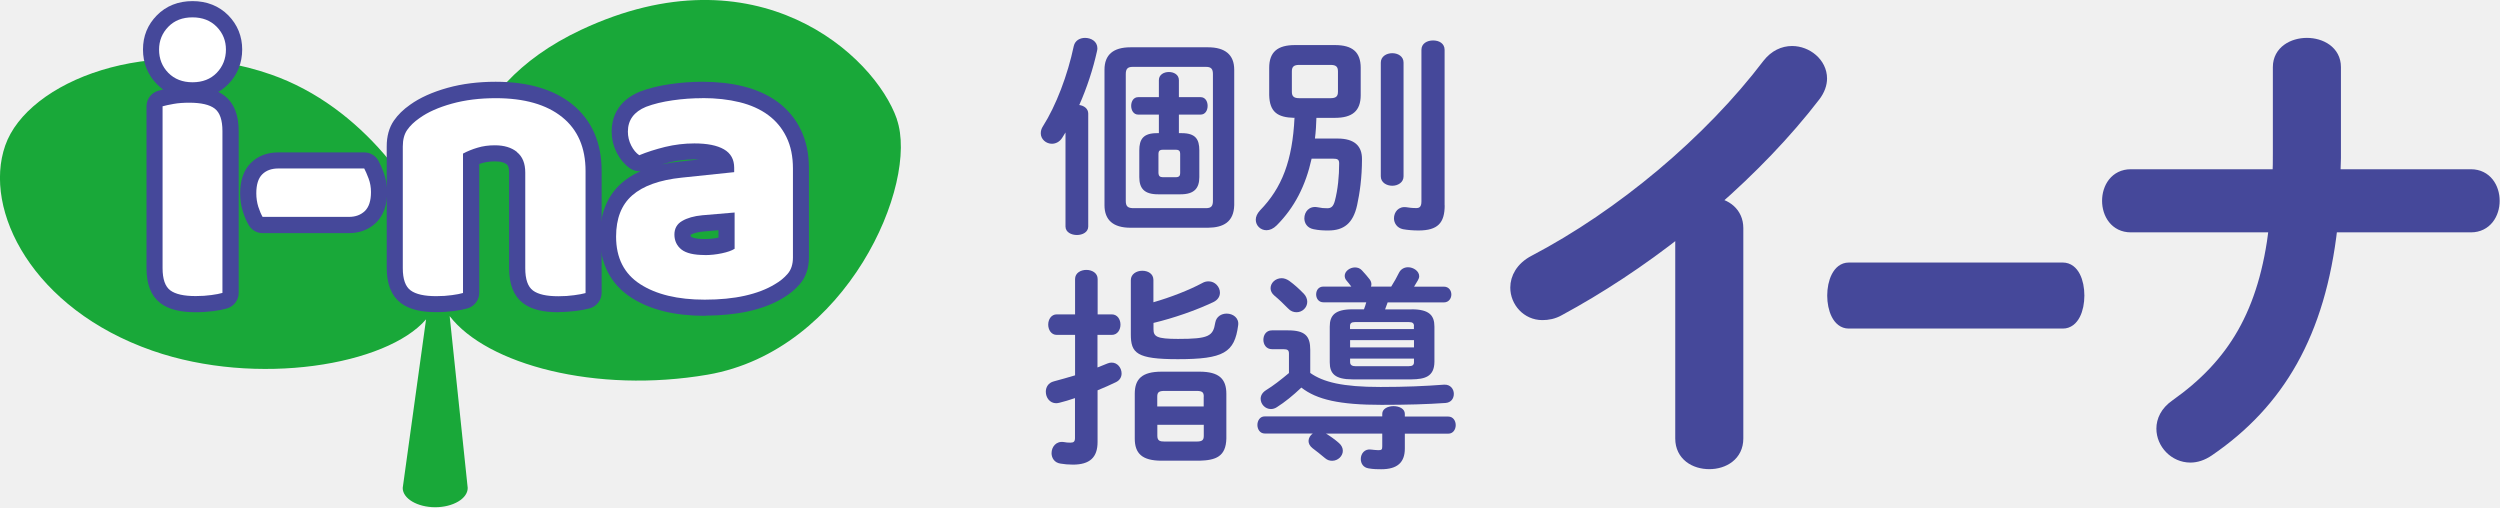
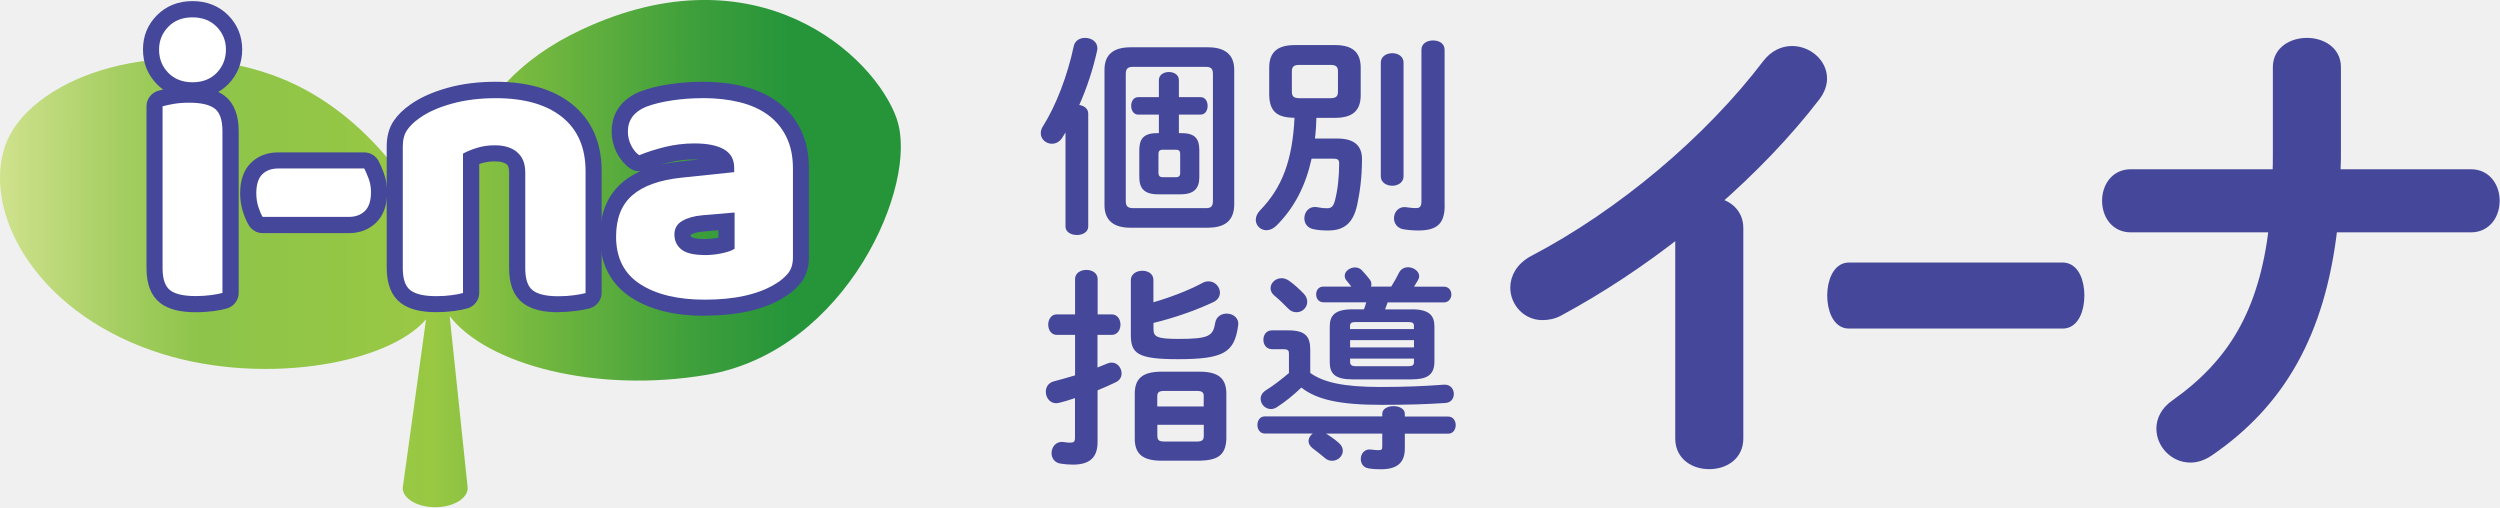
<svg xmlns="http://www.w3.org/2000/svg" id="_レイヤー_1" data-name="レイヤー 1" viewBox="0 0 292.33 59.31">
  <defs>
    <style>
      .cls-1 {
        stroke: #45489a;
        stroke-linecap: round;
        stroke-linejoin: round;
        stroke-width: 1.32px;
      }

      .cls-1, .cls-2 {
        fill: #45489a;
      }

      .cls-3 {
-         fill: #ffffff;
+         fill: #fff;
      }

      .cls-4 {
        fill: url(#_ピーマン_2);
      }
    </style>
    <linearGradient id="_ピーマン_2" data-name="ピーマン 2" x1="95.38" y1="29.65" x2="-64.31" y2="29.65" gradientUnits="userSpaceOnUse">
-       <stop offset=".02" stop-color="#19a839" />
-       <stop offset=".09" stop-color="#19a839" />
-       <stop offset=".22" stop-color="#19a839" />
-       <stop offset=".28" stop-color="#19a839" />
-       <stop offset=".45" stop-color="#19a839" />
-       <stop offset=".51" stop-color="#19a839" />
-       <stop offset=".62" stop-color="#19a839" />
-       <stop offset=".64" stop-color="#19a839" />
-       <stop offset=".68" stop-color="#19a839" />
-       <stop offset=".72" stop-color="#19a839" />
-       <stop offset=".76" stop-color="#19a839" />
-       <stop offset=".81" stop-color="#19a839" />
-       <stop offset=".85" stop-color="#19a839" />
-       <stop offset=".91" stop-color="#19a839" />
-       <stop offset=".98" stop-color="#19a839" />
+       <stop offset=".02" stop-color="#26953a" />
+       <stop offset=".09" stop-color="#3e9f3b" />
+       <stop offset=".22" stop-color="#7bbb40" />
+       <stop offset=".28" stop-color="#99c843" />
+       <stop offset=".45" stop-color="#8dc44a" />
+       <stop offset=".51" stop-color="#a5ce62" />
+       <stop offset=".62" stop-color="#dbe798" />
+       <stop offset=".64" stop-color="#c1db8a" />
+       <stop offset=".68" stop-color="#98c875" />
+       <stop offset=".72" stop-color="#75b863" />
+       <stop offset=".76" stop-color="#58ab54" />
+       <stop offset=".81" stop-color="#42a148" />
+       <stop offset=".85" stop-color="#329a40" />
+       <stop offset=".91" stop-color="#28963b" />
+       <stop offset=".98" stop-color="#26953a" />
    </linearGradient>
  </defs>
  <g>
    <path class="cls-4" d="M104.88,13.94c-2.63-7.54-16.43-20.07-36.91-10.46-15.07,7.07-14.7,19.3-16.61,25.68-1.91-6.38-8.89-16.69-19.68-20.45C17.64,3.82,3.24,9.48.61,17.02c-2.63,7.54,3.19,19.1,17.22,23.99,12.23,4.26,27.41,1.67,31.99-3.67l-2.73,19.72c0,1.24,1.71,2.25,3.8,2.25s3.8-1.01,3.8-2.25l-2.11-20.1c4.34,5.66,17.11,9.09,30.17,6.85,16.27-2.8,24.74-22.32,22.12-29.86Z" />
    <path class="cls-1" d="M22.88,35.85c-1.67,0-2.88-.3-3.7-.91-.93-.69-1.39-1.89-1.39-3.59V12.43c0-.54.36-1.02.88-1.18.36-.11.83-.21,1.44-.31.48-.08.99-.13,1.55-.15-1.12-.16-2.08-.63-2.85-1.42-.95-.97-1.43-2.17-1.43-3.58s.48-2.56,1.43-3.53c.96-.98,2.21-1.47,3.71-1.47s2.75.5,3.71,1.47c.95.97,1.43,2.16,1.43,3.53s-.48,2.61-1.43,3.58c-.83.85-1.87,1.33-3.11,1.45,1.19.1,2.09.4,2.75.91.91.7,1.38,1.91,1.38,3.6v18.92c0,.54-.36,1.02-.88,1.18-.37.11-.85.21-1.47.29-.61.08-1.29.13-2.01.13ZM26.01,34.25h0,0ZM20.24,13.41v17.94c0,1.22.31,1.54.4,1.61.21.16.79.42,2.24.42.61,0,1.18-.03,1.67-.1.08-.01.16-.02.23-.03V15.33c0-.83-.16-1.45-.42-1.65-.21-.16-.78-.44-2.22-.44-.6,0-1.16.04-1.64.12-.09.02-.18.03-.26.05ZM22.51,3.26c-.83,0-1.47.24-1.95.74-.5.51-.73,1.08-.73,1.81s.23,1.35.73,1.86c.48.5,1.12.74,1.95.74s1.47-.24,1.95-.74c.5-.51.73-1.1.73-1.86s-.23-1.3-.73-1.81c-.48-.49-1.12-.74-1.95-.74Z" />
    <path class="cls-1" d="M40.79,26.6h-10.08c-.43,0-.83-.23-1.05-.6-.24-.4-.44-.87-.63-1.46-.19-.6-.29-1.25-.29-1.93,0-1.35.35-2.38,1.05-3.08.7-.7,1.62-1.05,2.76-1.05h10.04c.45,0,.86.24,1.08.63.19.34.38.78.59,1.35.23.64.35,1.31.35,2.01,0,1.35-.37,2.39-1.09,3.09-.71.69-1.63,1.04-2.72,1.04ZM31.49,24.14h9.3c.59,0,.86-.2,1.01-.34.22-.21.34-.68.34-1.33,0-.41-.07-.79-.2-1.17-.05-.14-.1-.26-.14-.36h-9.25c-.62,0-.88.19-1.02.33-.21.21-.33.69-.33,1.34,0,.43.06.83.17,1.2.04.12.08.24.11.33Z" />
    <path class="cls-1" d="M65.28,35.85c-1.67,0-2.88-.3-3.7-.91-.93-.69-1.39-1.89-1.39-3.59v-11.19c0-1.02-.38-1.34-.51-1.44-.42-.34-1.02-.51-1.8-.51-.61,0-1.18.08-1.67.22-.29.09-.56.18-.83.29v15.52c0,.54-.36,1.02-.88,1.18-.37.11-.85.21-1.47.29-.61.08-1.29.13-2.01.13-1.66,0-2.88-.29-3.71-.9-.95-.69-1.43-1.9-1.43-3.6v-14.23c0-1.05.24-1.93.72-2.63.42-.61,1-1.18,1.73-1.69,1.08-.78,2.49-1.41,4.17-1.88,1.65-.46,3.49-.69,5.46-.69,3.62,0,6.49.84,8.53,2.48,2.12,1.71,3.2,4.16,3.2,7.26v14.27c0,.55-.37,1.04-.91,1.19-.39.11-.88.2-1.49.28-.61.08-1.29.13-2.01.13ZM57.87,15.76c1.36,0,2.49.36,3.35,1.06,0,0,0,0,0,0,.94.76,1.42,1.89,1.42,3.35v11.19c0,1.22.31,1.54.4,1.61.21.16.79.42,2.24.42.61,0,1.18-.03,1.67-.1.09-.01.19-.03.27-.04v-13.27c0-2.36-.75-4.11-2.28-5.35-1.59-1.29-3.94-1.94-6.98-1.94-1.75,0-3.37.2-4.8.6-1.4.39-2.55.9-3.41,1.52-.5.35-.88.71-1.13,1.08-.19.28-.29.7-.29,1.24v14.23c0,.82.15,1.42.41,1.6.22.16.82.43,2.27.43.61,0,1.18-.03,1.67-.1.08-.01.16-.02.23-.03v-15.3c0-.46.25-.87.65-1.09.59-.31,1.24-.58,1.93-.78.73-.22,1.53-.33,2.38-.33Z" />
    <path class="cls-1" d="M82.4,36.27c-3.39,0-6.15-.68-8.22-2.02-2.24-1.45-3.37-3.66-3.37-6.58,0-2.48.78-4.42,2.31-5.76,1.47-1.29,3.59-2.06,6.48-2.37l4.92-.52c-.11-.26-.29-.4-.48-.51-.42-.24-1.25-.53-2.84-.53-1.06,0-2.12.13-3.14.38-1.06.26-2.01.57-2.84.91-.38.16-.81.11-1.15-.11-.54-.36-1-.9-1.36-1.59-.35-.68-.53-1.42-.53-2.2,0-1.3.5-3.05,2.88-4.04.01,0,.02,0,.03-.01.97-.37,2.1-.65,3.37-.83,1.24-.18,2.46-.27,3.65-.27,1.69,0,3.25.17,4.65.52,1.45.36,2.72.93,3.77,1.7,1.08.79,1.93,1.81,2.52,3.03.59,1.21.88,2.63.88,4.22v10.4c0,1.1-.31,2.02-.92,2.72-.5.57-1.1,1.07-1.79,1.47-1.06.65-2.36,1.15-3.86,1.48-1.46.32-3.13.49-4.96.49ZM81.21,15.53c1.74,0,3.07.28,4.07.86,1.19.68,1.81,1.8,1.81,3.23v.51c0,.63-.48,1.16-1.1,1.22l-6.12.64c-2.34.25-4.06.84-5.12,1.77-.99.87-1.47,2.15-1.47,3.91,0,2.06.73,3.54,2.25,4.51,1.66,1.08,3.98,1.62,6.88,1.62,1.65,0,3.14-.15,4.43-.43,1.24-.28,2.29-.67,3.12-1.18,0,0,.02-.01.03-.02.46-.27.86-.59,1.18-.96.22-.25.32-.61.32-1.1v-10.4c0-1.22-.21-2.28-.64-3.15-.42-.87-1-1.56-1.76-2.12-.79-.58-1.76-1.01-2.9-1.29-1.2-.3-2.57-.45-4.06-.45-1.07,0-2.18.08-3.3.24-1.08.15-2.03.38-2.83.69-1.18.49-1.34,1.16-1.34,1.76,0,.39.08.74.25,1.07.05.09.1.18.15.26.74-.27,1.56-.51,2.42-.73,1.21-.3,2.46-.45,3.72-.45ZM82.4,31.06c-1.55,0-2.69-.3-3.47-.9-.85-.66-1.3-1.6-1.3-2.72s.53-2.08,1.5-2.65c.75-.44,1.72-.72,2.88-.83l3.79-.32c.35-.03.68.09.94.32.25.23.4.56.4.91v4.24c0,.42-.22.81-.57,1.04-.47.3-1.09.53-1.9.7-.74.15-1.5.23-2.25.23ZM84.67,26.2l-2.44.21c-.79.07-1.41.24-1.85.5-.22.13-.29.26-.29.53,0,.36.1.58.35.78.15.12.64.39,1.96.39.59,0,1.18-.06,1.75-.18.21-.04.38-.09.52-.13v-2.09Z" />
    <path class="cls-3" d="M18.6,5.8c0-1.04.36-1.93,1.08-2.67.72-.74,1.66-1.1,2.83-1.1s2.11.37,2.83,1.1c.72.74,1.08,1.63,1.08,2.67s-.36,1.98-1.08,2.72c-.72.74-1.67,1.1-2.83,1.1s-2.11-.37-2.83-1.1c-.72-.74-1.08-1.64-1.08-2.72ZM26.01,34.25c-.31.09-.74.18-1.29.25-.55.08-1.17.12-1.84.12-1.38,0-2.37-.22-2.97-.67s-.9-1.31-.9-2.6V12.43c.31-.09.74-.18,1.29-.28s1.17-.14,1.84-.14c1.38,0,2.37.23,2.97.69.6.46.9,1.34.9,2.62v18.92Z" />
    <path class="cls-3" d="M30.71,25.37c-.18-.31-.35-.71-.51-1.2-.15-.49-.23-1.01-.23-1.57,0-1.01.23-1.75.69-2.21.46-.46,1.09-.69,1.89-.69h10.04c.15.28.32.67.51,1.17s.28,1.04.28,1.59c0,1.01-.24,1.75-.71,2.21-.48.46-1.1.69-1.86.69h-10.08Z" />
    <path class="cls-3" d="M60.45,17.77c-.64-.52-1.5-.78-2.58-.78-.74,0-1.41.09-2.03.28-.61.18-1.18.41-1.7.69v16.3c-.31.09-.74.18-1.29.25-.55.08-1.17.12-1.84.12-1.38,0-2.38-.22-2.99-.67-.61-.44-.92-1.31-.92-2.6v-14.23c0-.8.17-1.44.51-1.93.34-.49.81-.95,1.43-1.38.98-.71,2.25-1.27,3.8-1.7,1.55-.43,3.26-.64,5.13-.64,3.34,0,5.93.74,7.76,2.21,1.83,1.47,2.74,3.58,2.74,6.31v14.27c-.34.09-.78.18-1.34.25-.55.08-1.17.12-1.84.12-1.38,0-2.37-.22-2.97-.67s-.9-1.31-.9-2.6v-11.19c0-1.07-.32-1.87-.97-2.39Z" />
    <path class="cls-3" d="M82.13,11.47c1.6,0,3.05.16,4.35.48,1.3.32,2.42.82,3.34,1.5.92.68,1.63,1.53,2.14,2.58.51,1.04.76,2.27.76,3.68v10.4c0,.8-.21,1.44-.62,1.91-.41.48-.91.88-1.5,1.22-.95.58-2.12,1.03-3.5,1.34-1.38.31-2.95.46-4.7.46-3.16,0-5.68-.61-7.55-1.82-1.87-1.21-2.81-3.06-2.81-5.55,0-2.12.63-3.73,1.89-4.83,1.26-1.1,3.19-1.8,5.8-2.07l6.12-.64v-.51c0-.98-.4-1.7-1.2-2.16-.8-.46-1.95-.69-3.45-.69-1.17,0-2.31.14-3.43.41-1.12.28-2.13.6-3.02.97-.37-.25-.68-.62-.94-1.13-.26-.51-.39-1.05-.39-1.63,0-1.35.71-2.32,2.12-2.9.89-.34,1.93-.59,3.11-.76,1.18-.17,2.34-.25,3.48-.25ZM82.4,29.83c.67,0,1.34-.07,2-.21.66-.14,1.16-.31,1.5-.53v-4.24l-3.77.32c-.98.09-1.77.32-2.37.67-.6.35-.9.88-.9,1.59s.28,1.32.83,1.75c.55.43,1.46.64,2.72.64Z" />
  </g>
  <g>
    <g>
      <path class="cls-1" d="M196.55,26.85c-4.67,3.7-9.56,6.9-14.23,9.42-.68.39-1.35.5-1.97.5-1.8,0-3.09-1.51-3.09-3.14,0-1.12.62-2.35,2.14-3.14,10.18-5.33,20.48-13.96,27.34-22.99.79-1.01,1.8-1.46,2.81-1.46,1.74,0,3.43,1.35,3.43,3.14,0,.62-.23,1.35-.79,2.07-3.32,4.32-7.43,8.58-11.93,12.5,1.52.11,2.93,1.12,2.93,2.92v24.61c0,1.96-1.63,2.92-3.32,2.92s-3.32-.95-3.32-2.92v-24.45Z" />
      <path class="cls-1" d="M241.22,31.36c1.24,0,1.85,1.57,1.85,3.2s-.62,3.2-1.85,3.2h-25.05c-1.24,0-1.85-1.63-1.85-3.2s.62-3.2,1.85-3.2h25.05Z" />
      <path class="cls-1" d="M266.37,20.46c.06-.79.06-1.63.06-2.47V7.84c0-1.85,1.69-2.75,3.32-2.75s3.32.9,3.32,2.75v10.65c0,.67-.06,1.29-.06,1.96h15.92c1.8,0,2.7,1.51,2.7,3.03s-.9,3.03-2.7,3.03h-16.26c-1.41,12.5-6.19,20.58-14.4,26.19-.73.5-1.46.73-2.14.73-1.86,0-3.32-1.57-3.32-3.31,0-.95.45-1.96,1.58-2.75,6.75-4.77,10.41-10.77,11.59-20.86h-16.82c-1.8,0-2.7-1.51-2.7-3.03s.9-3.03,2.7-3.03h17.22Z" />
    </g>
    <g>
      <path class="cls-2" d="M124.59,15.49c-.12.2-.25.4-.37.6-.32.52-.8.72-1.22.72-.67,0-1.3-.52-1.3-1.22,0-.27.07-.55.25-.82,1.54-2.42,2.89-5.98,3.61-9.39.15-.65.72-.95,1.32-.95.72,0,1.44.42,1.44,1.22,0,.12-.02.22-.05.35-.45,2.04-1.17,4.26-2.07,6.28.55.07,1.05.42,1.05,1v13.2c0,.67-.67,1-1.32,1s-1.34-.32-1.34-1v-10.98ZM132.19,26.63c-2.02,0-3.04-.9-3.04-2.64v-15.84c0-1.74,1.02-2.62,3.04-2.62h9.07c1.99,0,3.06.87,3.06,2.62v15.84c-.05,1.97-1.27,2.62-3.06,2.64h-9.07ZM141.03,24.34c.6,0,.8-.25.8-.85v-14.82c0-.6-.2-.85-.8-.85h-8.59c-.6,0-.8.25-.8.85v14.82c0,.6.2.82.8.85h8.59ZM138.17,15.57c1.62,0,2.07.7,2.07,2.02v3.11c0,1.32-.6,2.02-2.19,2.02h-2.64c-1.62,0-2.19-.7-2.19-2.02v-3.11c0-1.32.47-2.02,2.07-2.02h.22v-2.17h-2.42c-.55,0-.82-.52-.82-1.02,0-.52.27-1.02.82-1.02h2.42v-1.99c0-.65.6-.95,1.17-.95s1.17.3,1.17.95v1.99h2.54c.55,0,.82.5.82,1.02s-.27,1.02-.82,1.02h-2.54v2.17h.32ZM137.5,20.72c.37,0,.5-.17.5-.47v-2.27c0-.3-.12-.47-.5-.47h-1.54c-.37,0-.5.17-.5.47v2.27c.02.32.17.47.5.47h1.54Z" />
      <path class="cls-2" d="M151.32,13.78c-1.92-.05-2.86-.67-2.91-2.66v-3.19c0-1.84.97-2.66,3.01-2.66h4.68c2.04,0,3.01.82,3.01,2.66v3.19c0,1.84-.97,2.66-3.01,2.66h-2.17c-.02.8-.07,1.62-.17,2.42h2.64c2.04,0,2.86.92,2.86,2.39,0,2.22-.27,4.01-.57,5.4-.47,2.14-1.57,2.96-3.36,2.96-.62,0-1.1-.02-1.74-.15-.75-.15-1.07-.72-1.07-1.27,0-.75.55-1.47,1.52-1.3.5.1.75.12,1.15.12.47,0,.72-.2.9-.87.35-1.32.5-2.89.5-4.36,0-.45-.15-.57-.75-.57h-2.47c-.7,3.16-1.99,5.7-4.08,7.8-.4.4-.82.57-1.2.57-.7,0-1.25-.55-1.25-1.22,0-.35.15-.72.5-1.1,2.57-2.64,3.79-5.83,4.03-10.83h-.05ZM155.6,11.48c.62,0,.85-.22.85-.75v-2.39c0-.52-.22-.75-.85-.75h-3.69c-.62,0-.85.22-.85.75v2.39c0,.52.22.75.85.75h3.69ZM161.46,7.32c0-.72.67-1.1,1.34-1.1s1.32.37,1.32,1.1v13.3c0,.72-.67,1.1-1.32,1.1s-1.34-.37-1.34-1.1V7.32ZM168.93,24.01c0,2.07-.82,2.94-3.06,2.94-.62,0-1.27-.05-1.82-.15-.7-.15-1.05-.72-1.05-1.27,0-.72.52-1.42,1.44-1.3.32.05.65.1,1.17.1.32,0,.6-.1.6-.77V5.83c0-.75.67-1.1,1.37-1.1s1.34.35,1.34,1.1v18.18Z" />
      <path class="cls-2" d="M130,36.76c.67,0,1.02.6,1.02,1.2s-.35,1.2-1.02,1.2h-1.67v3.81c.4-.15.8-.32,1.17-.47.17-.07.32-.1.5-.1.67,0,1.15.62,1.15,1.27,0,.4-.2.8-.67,1.02-.67.32-1.39.65-2.14.95v6.05c0,1.79-.9,2.64-2.89,2.64-.52,0-1.05-.05-1.44-.12-.72-.1-1.05-.67-1.05-1.22,0-.72.52-1.44,1.44-1.3.22.05.5.07.75.07.4,0,.55-.12.55-.55v-4.66c-.62.22-1.25.4-1.84.55-.12.02-.25.05-.35.05-.77,0-1.22-.67-1.22-1.34,0-.52.27-1.05.95-1.22.77-.2,1.62-.45,2.47-.7v-4.73h-2.14c-.65,0-1-.6-1-1.2s.35-1.2,1-1.2h2.14v-4.13c0-.72.67-1.07,1.32-1.07s1.32.35,1.32,1.07v4.13h1.67ZM134.88,35.34c1.99-.57,4.13-1.4,5.7-2.24.25-.15.5-.2.75-.2.75,0,1.32.65,1.32,1.32,0,.42-.22.85-.8,1.12-2.07.97-4.56,1.84-6.97,2.42v.72c0,.87.35,1.15,2.86,1.15,3.61,0,4.11-.32,4.36-1.89.12-.72.72-1.07,1.34-1.07.72,0,1.47.5,1.34,1.37-.42,3.19-1.69,3.96-7.05,3.96-4.83,0-5.5-.7-5.5-2.91v-6.33c0-.72.67-1.1,1.34-1.1s1.3.35,1.3,1.07v2.62ZM135.83,53.87c-2.29,0-3.14-.85-3.14-2.59v-5.23c0-1.74.85-2.59,3.14-2.59h4.43c2.29,0,3.14.85,3.14,2.59v5.23c-.05,2.12-1.25,2.54-3.14,2.59h-4.43ZM140.76,46.38c0-.5-.17-.67-.85-.67h-3.74c-.67,0-.85.17-.85.67v1.15h5.43v-1.15ZM139.91,51.63c.67,0,.85-.17.85-.67v-1.29h-5.43v1.29c0,.6.32.67.85.67h3.74Z" />
      <path class="cls-2" d="M161.63,48.39c0-.6.67-.9,1.32-.9s1.32.3,1.32.9v.32h5.08c.57,0,.87.5.87,1s-.3,1-.87,1h-5.08v1.74c0,1.62-.87,2.42-2.76,2.42-.4,0-.9,0-1.47-.1-.65-.1-.92-.6-.92-1.1,0-.62.45-1.22,1.22-1.1.22.02.55.07.82.07.4,0,.47-.07.47-.45v-1.49h-6.6l.05.02c.42.25,1.02.67,1.47,1.07.32.27.47.6.47.92,0,.62-.57,1.17-1.25,1.17-.27,0-.55-.07-.82-.3-.52-.42-1.02-.85-1.47-1.17-.32-.25-.47-.55-.47-.85,0-.32.2-.67.5-.87h-5.63c-.55,0-.85-.5-.85-1s.3-1,.85-1h13.75v-.32ZM153.21,43.61c1.52,1.07,3.76,1.64,8.22,1.64,2.86,0,5.18-.1,7.42-.27.75-.05,1.15.52,1.15,1.07s-.32,1.02-.97,1.07c-2.14.15-4.51.22-7.5.22-4.86,0-7.55-.6-9.36-2.02-1,.95-1.92,1.69-2.86,2.29-.22.15-.47.22-.7.22-.67,0-1.2-.57-1.2-1.2,0-.35.17-.72.65-1.02.85-.52,1.74-1.22,2.66-1.99v-2.27c0-.4-.15-.52-.67-.52h-1.32c-.67,0-1-.55-1-1.1s.32-1.1,1-1.1h1.89c1.99,0,2.59.67,2.59,2.27v2.69ZM152.44,34.32c.3.32.42.67.42.97,0,.67-.57,1.22-1.25,1.22-.35,0-.7-.12-1-.45-.55-.55-1.05-1.05-1.59-1.49-.32-.27-.45-.57-.45-.87,0-.62.57-1.17,1.3-1.17.27,0,.57.1.87.3.65.47,1.22,1,1.69,1.49ZM165.07,36.17c2.04,0,2.66.7,2.66,2.02v4.13c-.02,1.74-1.15,2.02-2.66,2.04h-6.92c-2.04,0-2.66-.67-2.66-1.99v-4.18c0-1.32.62-2.02,2.66-2.02h1.34c.1-.27.2-.55.27-.82h-5.01c-.57,0-.85-.47-.85-.92,0-.47.27-.92.85-.92h3.26c-.17-.25-.37-.47-.57-.72-.15-.17-.2-.37-.2-.55,0-.52.6-.97,1.2-.97.3,0,.6.1.82.35.42.45.62.7.9,1.05.15.2.2.4.2.57,0,.1-.02.2-.05.27h2.37c.35-.55.65-1.1.92-1.64.22-.42.62-.62,1.05-.62.62,0,1.3.45,1.3,1.05,0,.15-.05.3-.15.47-.15.27-.3.52-.45.75h3.49c.57,0,.87.45.87.92,0,.45-.3.92-.87.92h-6.58c-.1.27-.2.55-.3.82h3.11ZM165.34,38.13c0-.32-.15-.47-.6-.47h-6.28c-.45,0-.6.15-.6.47v.35h7.47v-.35ZM157.87,40.62h7.47v-.85h-7.47v.85ZM164.72,42.82c.45,0,.62-.15.62-.47v-.42h-7.47v.42c0,.37.3.47.62.47h6.23Z" />
    </g>
  </g>
</svg>
